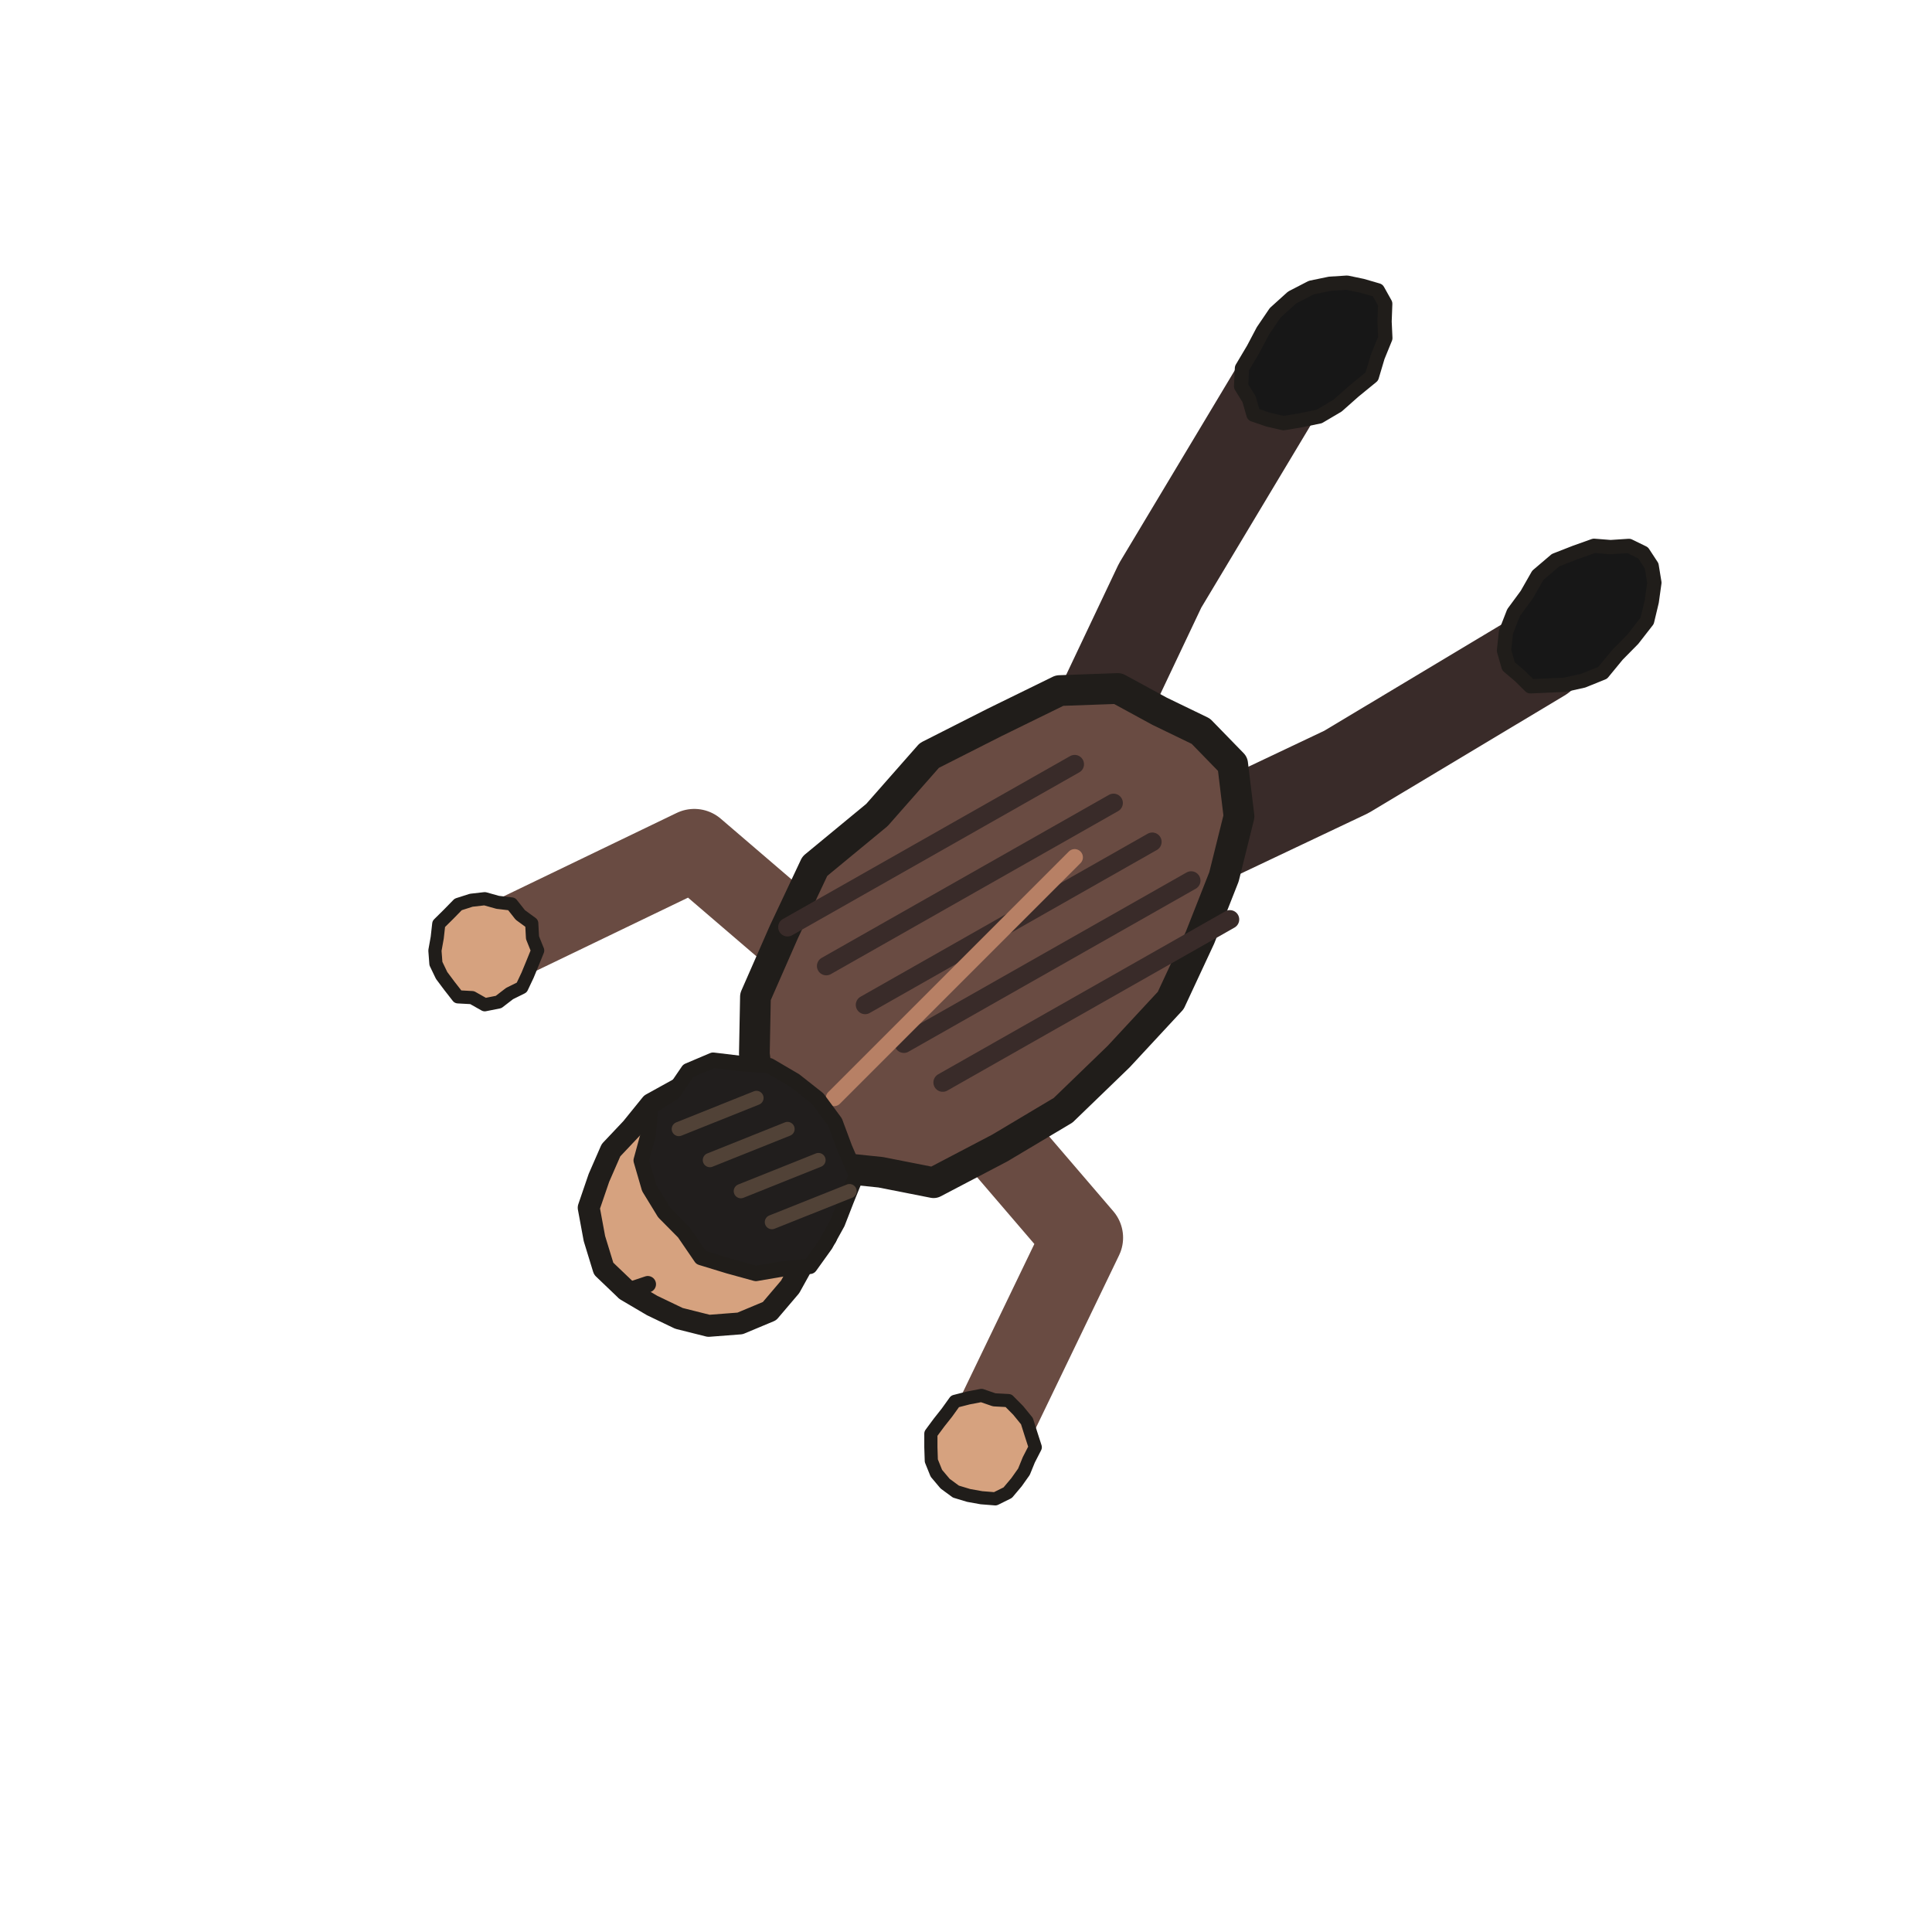
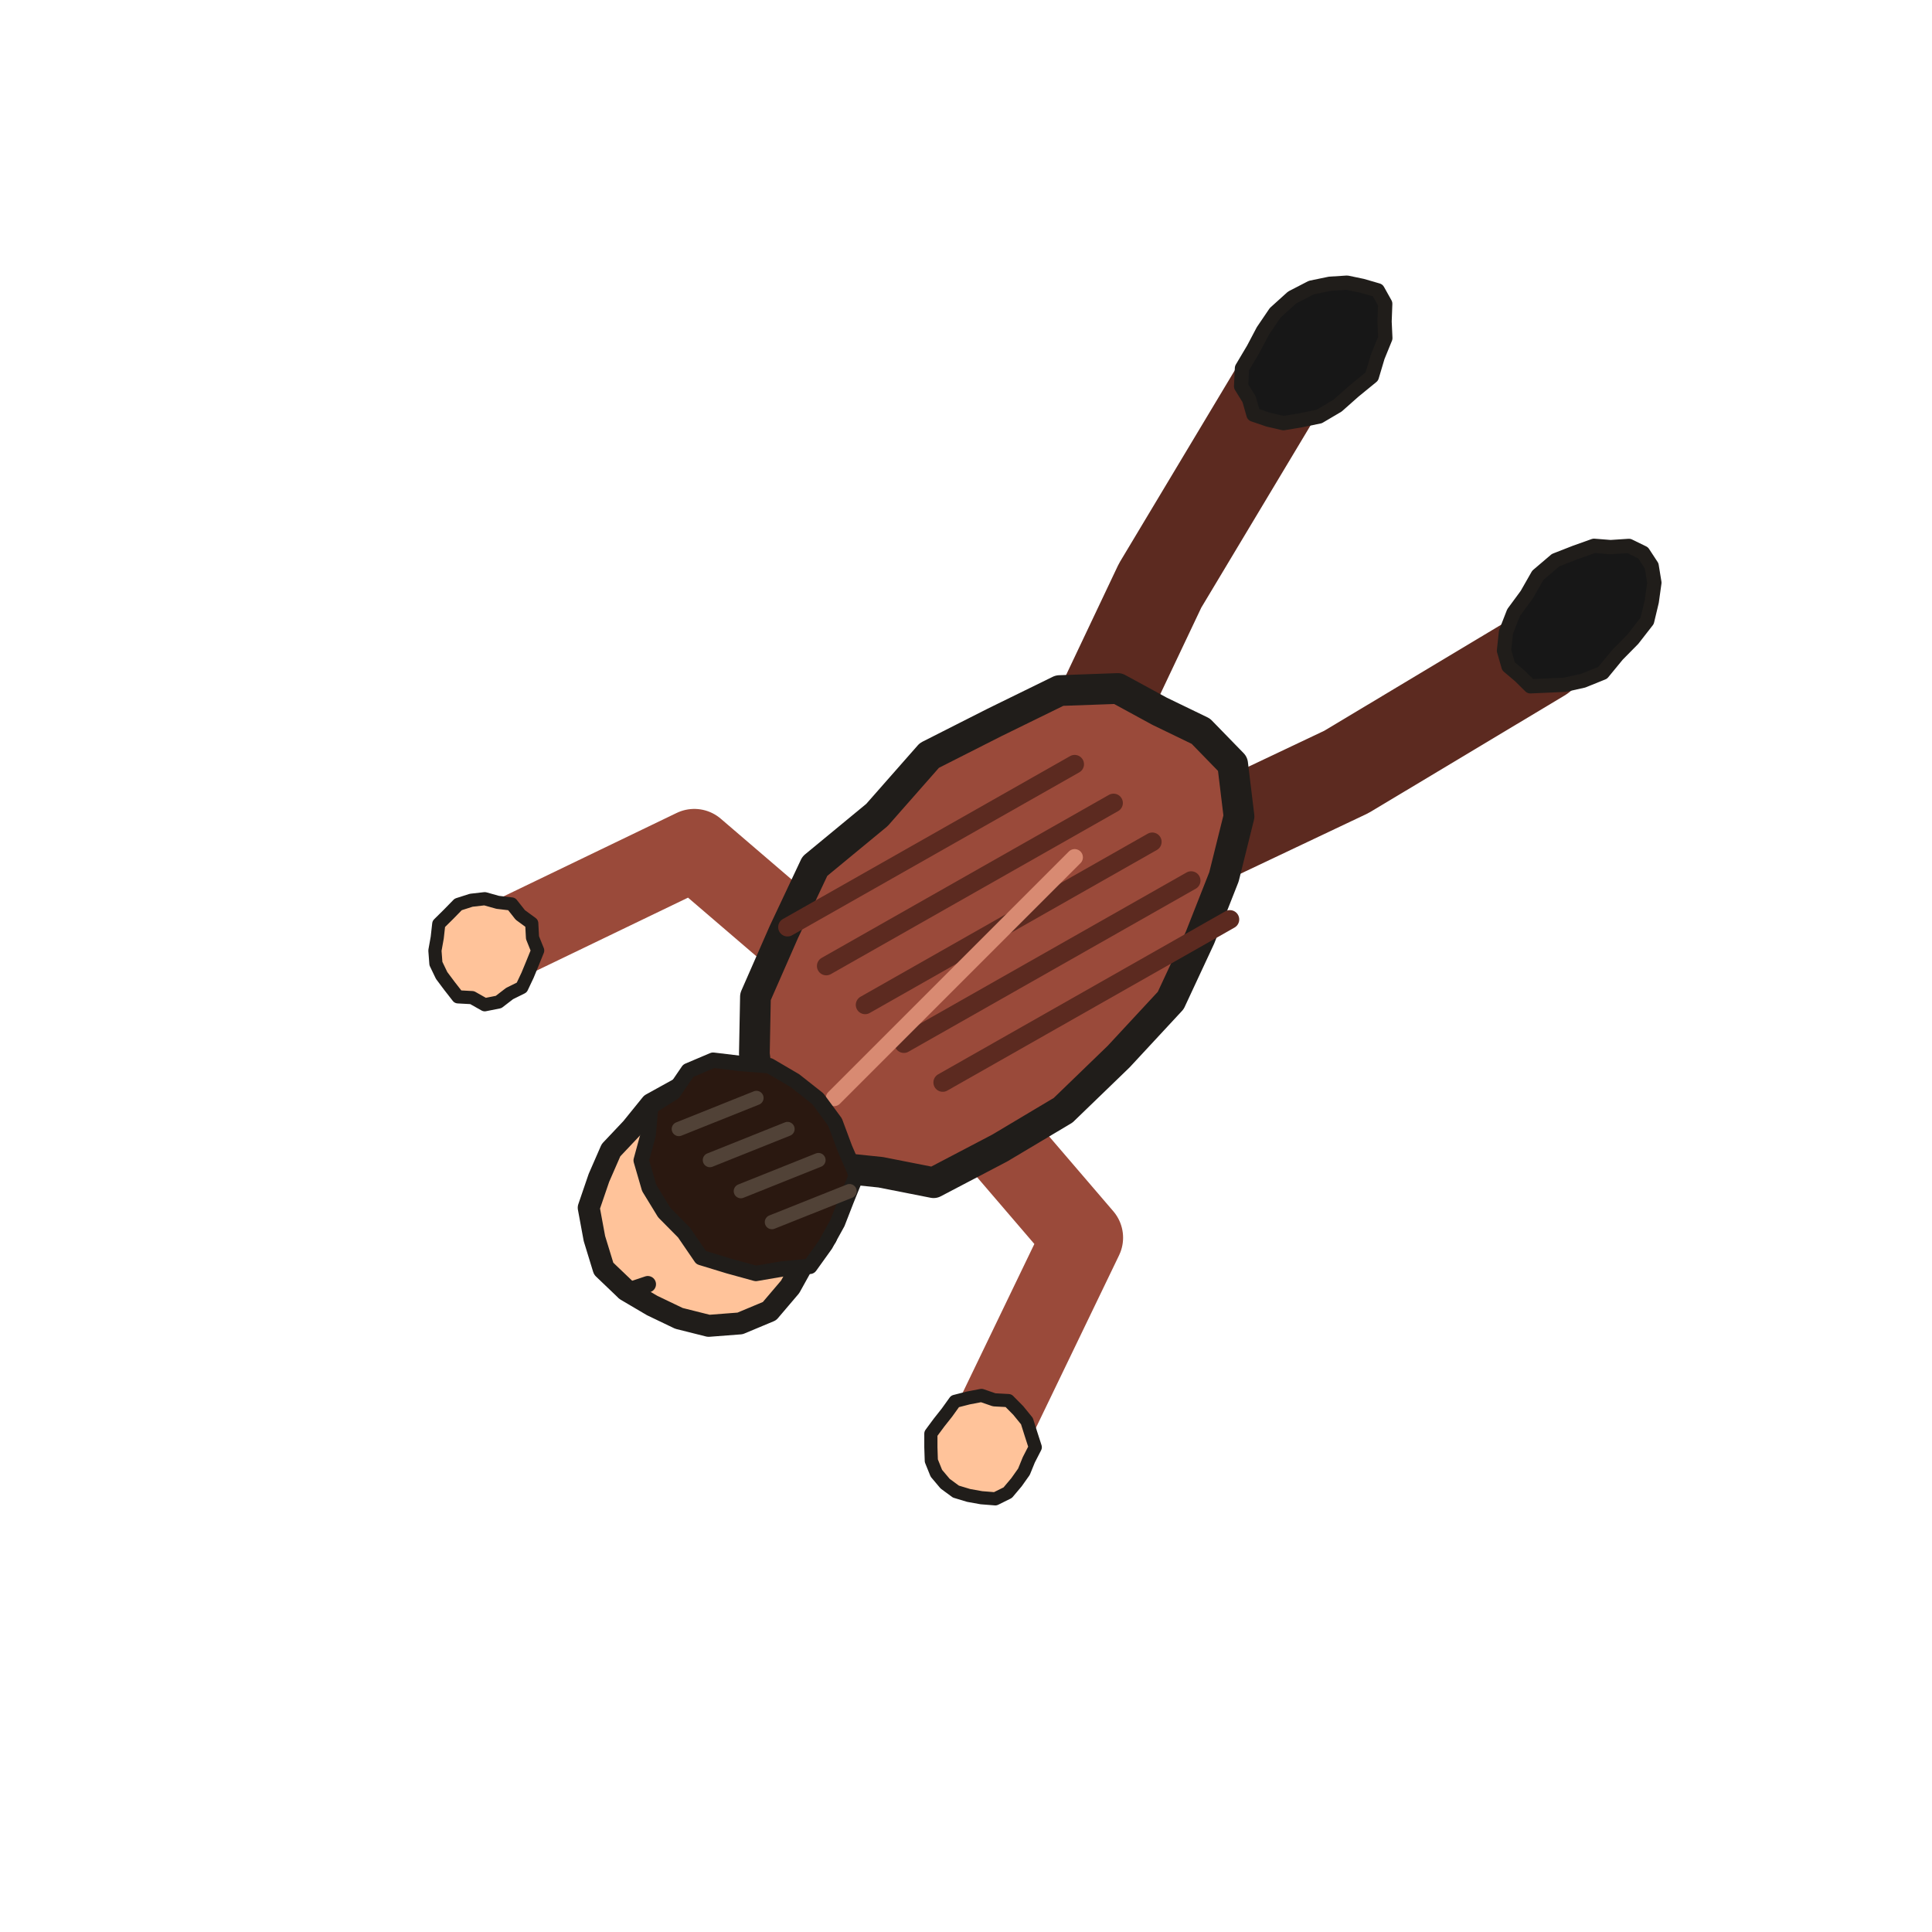
<svg xmlns="http://www.w3.org/2000/svg" width="176" height="176" viewBox="0 0 176 176">
-   <polyline points="109.21,76.69 122.65,70.32 140.33,59.72" fill="none" stroke="#392b29" stroke-width="8.50" stroke-linejoin="round" stroke-linecap="round" />
+   <polyline points="109.21,76.69 122.65,70.32 140.33,59.72" fill="none" stroke="#5c2a20" stroke-width="8.50" stroke-linejoin="round" stroke-linecap="round" />
  <polygon points="138.46,61.58 137.42,60.70 137.01,59.27 137.19,57.58 137.88,55.81 139.08,54.18 140.09,52.41 141.71,51.03 143.50,50.33 145.21,49.72 146.72,49.84 148.39,49.73 149.68,50.36 150.46,51.55 150.71,53.08 150.47,54.80 150.05,56.56 148.75,58.23 147.34,59.66 146.00,61.29 144.22,62.01 142.56,62.38 141.03,62.45 139.41,62.52" fill="#171717" stroke="#201d1a" stroke-width="1.30" stroke-linejoin="round" stroke-linecap="round" />
-   <polyline points="99.31,66.79 105.68,53.35 116.28,35.67" fill="none" stroke="#392b29" stroke-width="8.50" stroke-linejoin="round" stroke-linecap="round" />
+   <polyline points="99.31,66.79 105.68,53.35 116.28,35.67" fill="none" stroke="#5c2a20" stroke-width="8.50" stroke-linejoin="round" stroke-linecap="round" />
  <polygon points="114.19,37.77 113.79,36.37 113.06,35.19 113.14,33.54 114.18,31.79 115.05,30.14 116.17,28.49 117.71,27.10 119.45,26.20 121.14,25.85 122.71,25.75 124.10,26.04 125.51,26.45 126.19,27.67 126.13,29.29 126.20,30.80 125.51,32.49 124.97,34.30 123.33,35.64 121.84,36.96 120.18,37.94 118.53,38.28 116.92,38.55 115.54,38.23" fill="#171717" stroke="#201d1a" stroke-width="1.30" stroke-linejoin="round" stroke-linecap="round" />
-   <polyline points="90.12,102.85 98.61,112.75 89.41,131.84" fill="none" stroke="#694b42" stroke-width="7.40" stroke-linejoin="round" stroke-linecap="round" />
-   <polygon points="86.10,135.16 85.30,134.21 84.84,133.07 84.80,131.84 84.80,130.60 85.54,129.60 86.26,128.69 87.00,127.66 88.21,127.35 89.41,127.12 90.57,127.52 91.87,127.59 92.76,128.49 93.55,129.46 93.92,130.63 94.31,131.84 93.72,132.99 93.28,134.07 92.60,135.03 91.80,135.98 90.67,136.54 89.41,136.44 88.24,136.23 87.08,135.88" fill="#d6a27f" stroke="#201d1a" stroke-width="1.20" stroke-linejoin="round" stroke-linecap="round" />
-   <polyline points="73.15,85.88 63.25,77.39 44.16,86.59" fill="none" stroke="#694b42" stroke-width="7.40" stroke-linejoin="round" stroke-linecap="round" />
-   <polygon points="40.94,89.81 40.23,88.86 39.71,87.78 39.62,86.59 39.83,85.42 39.97,84.17 40.86,83.29 41.74,82.39 42.93,82.01 44.16,81.87 45.34,82.20 46.61,82.35 47.40,83.35 48.44,84.11 48.51,85.42 48.98,86.59 48.51,87.75 48.06,88.84 47.53,89.96 46.42,90.51 45.42,91.28 44.16,91.53 43.01,90.88 41.72,90.81" fill="#d6a27f" stroke="#201d1a" stroke-width="1.20" stroke-linejoin="round" stroke-linecap="round" />
-   <polygon points="71.34,104.66 69.31,100.79 68.72,96.01 68.82,90.80 71.40,84.92 74.23,78.91 79.89,74.24 84.66,68.82 90.58,65.82 96.52,62.91 101.83,62.72 105.63,64.79 109.39,66.61 112.29,69.59 112.87,74.37 111.50,79.88 109.32,85.41 106.65,91.14 101.91,96.25 96.85,101.14 91.08,104.58 85.05,107.74 80.23,106.79 75.49,106.30" fill="#694b42" stroke="#201d1a" stroke-width="2.80" stroke-linejoin="round" stroke-linecap="round" />
-   <polyline points="112.04,83.76 85.88,98.61" fill="none" stroke="#392b29" stroke-width="1.70" stroke-linejoin="round" stroke-linecap="round" />
-   <polyline points="108.51,80.22 82.34,95.07" fill="none" stroke="#392b29" stroke-width="1.70" stroke-linejoin="round" stroke-linecap="round" />
-   <polyline points="104.97,76.69 78.81,91.54" fill="none" stroke="#392b29" stroke-width="1.70" stroke-linejoin="round" stroke-linecap="round" />
-   <polyline points="101.44,73.15 75.27,88.00" fill="none" stroke="#392b29" stroke-width="1.70" stroke-linejoin="round" stroke-linecap="round" />
-   <polyline points="97.90,69.62 71.74,84.46" fill="none" stroke="#392b29" stroke-width="1.70" stroke-linejoin="round" stroke-linecap="round" />
-   <polyline points="97.90,78.10 75.98,100.02" fill="none" stroke="#b78065" stroke-width="1.50" stroke-linejoin="round" stroke-linecap="round" />
-   <polygon points="57.05,117.54 54.99,115.57 54.15,112.83 53.63,110.02 54.56,107.30 55.66,104.78 57.54,102.79 59.33,100.58 61.88,99.17 64.77,98.95 67.44,99.88 70.15,100.53 71.96,102.62 73.97,104.49 75.12,107.03 74.70,109.83 75.26,112.67 73.30,114.85 71.98,117.23 70.10,119.44 67.42,120.56 64.56,120.78 61.85,120.10 59.41,118.93" fill="#d6a27f" stroke="#201d1a" stroke-width="2.00" stroke-linejoin="round" stroke-linecap="round" />
-   <polygon points="62.31,112.28 60.51,110.46 59.14,108.22 58.41,105.71 59.05,103.36 59.27,100.83 61.34,99.53 62.70,97.54 64.96,96.58 67.55,96.89 70.09,97.08 72.41,98.44 74.50,100.09 76.07,102.22 76.96,104.61 78.02,107.06 77.10,109.33 76.29,111.41 75.20,113.38 73.78,115.36 71.25,115.60 68.86,116.01 66.39,115.33 63.87,114.56" fill="#211e1d" stroke="#201d1a" stroke-width="1.40" stroke-linejoin="round" stroke-linecap="round" />
+   <polyline points="90.12,102.85 98.61,112.75 89.41,131.84" fill="none" stroke="#9a4a3a" stroke-width="7.40" stroke-linejoin="round" stroke-linecap="round" />
+   <polygon points="86.10,135.16 85.30,134.21 84.84,133.07 84.80,131.84 84.80,130.60 85.54,129.60 86.26,128.69 87.00,127.66 88.21,127.35 89.41,127.12 90.57,127.52 91.87,127.59 92.76,128.49 93.55,129.46 93.92,130.63 94.31,131.84 93.72,132.99 93.28,134.07 92.60,135.03 91.80,135.98 90.67,136.54 89.41,136.44 88.24,136.23 87.08,135.88" fill="#ffc39a" stroke="#201d1a" stroke-width="1.20" stroke-linejoin="round" stroke-linecap="round" />
+   <polyline points="73.15,85.88 63.25,77.39 44.16,86.59" fill="none" stroke="#9a4a3a" stroke-width="7.40" stroke-linejoin="round" stroke-linecap="round" />
+   <polygon points="40.94,89.81 40.23,88.86 39.71,87.78 39.62,86.59 39.83,85.42 39.97,84.17 40.86,83.29 41.74,82.39 42.93,82.01 44.16,81.87 45.34,82.20 46.61,82.35 47.40,83.35 48.44,84.11 48.51,85.42 48.98,86.59 48.51,87.75 48.06,88.84 47.53,89.96 46.42,90.51 45.42,91.28 44.16,91.53 43.01,90.88 41.72,90.81" fill="#ffc39a" stroke="#201d1a" stroke-width="1.20" stroke-linejoin="round" stroke-linecap="round" />
+   <polygon points="71.34,104.66 69.31,100.79 68.72,96.01 68.82,90.80 71.40,84.92 74.23,78.91 79.89,74.24 84.66,68.82 90.58,65.82 96.52,62.91 101.83,62.72 105.63,64.79 109.39,66.61 112.29,69.59 112.87,74.37 111.50,79.88 109.32,85.41 106.65,91.14 101.91,96.25 96.85,101.14 91.08,104.58 85.05,107.74 80.23,106.79 75.49,106.30" fill="#9a4a3a" stroke="#201d1a" stroke-width="2.80" stroke-linejoin="round" stroke-linecap="round" />
+   <polyline points="112.04,83.76 85.88,98.61" fill="none" stroke="#5c2a20" stroke-width="1.70" stroke-linejoin="round" stroke-linecap="round" />
+   <polyline points="108.51,80.22 82.34,95.07" fill="none" stroke="#5c2a20" stroke-width="1.70" stroke-linejoin="round" stroke-linecap="round" />
+   <polyline points="104.97,76.69 78.81,91.54" fill="none" stroke="#5c2a20" stroke-width="1.70" stroke-linejoin="round" stroke-linecap="round" />
+   <polyline points="101.44,73.15 75.27,88.00" fill="none" stroke="#5c2a20" stroke-width="1.70" stroke-linejoin="round" stroke-linecap="round" />
+   <polyline points="97.90,69.62 71.74,84.46" fill="none" stroke="#5c2a20" stroke-width="1.70" stroke-linejoin="round" stroke-linecap="round" />
+   <polyline points="97.90,78.10 75.98,100.02" fill="none" stroke="#d88a72" stroke-width="1.50" stroke-linejoin="round" stroke-linecap="round" />
+   <polygon points="57.05,117.54 54.99,115.57 54.15,112.83 53.63,110.02 54.56,107.30 55.66,104.78 57.54,102.79 59.33,100.58 61.88,99.17 64.77,98.95 67.44,99.88 70.15,100.53 71.96,102.62 73.97,104.49 75.12,107.03 74.70,109.83 75.26,112.67 73.30,114.85 71.98,117.23 70.10,119.44 67.42,120.56 64.56,120.78 61.85,120.10 59.41,118.93" fill="#ffc39a" stroke="#201d1a" stroke-width="2.00" stroke-linejoin="round" stroke-linecap="round" />
+   <polygon points="62.31,112.28 60.51,110.46 59.14,108.22 58.41,105.71 59.05,103.36 59.27,100.83 61.34,99.53 62.70,97.54 64.96,96.58 67.55,96.89 70.09,97.08 72.41,98.44 74.50,100.09 76.07,102.22 76.96,104.61 78.02,107.06 77.10,109.33 76.29,111.41 75.20,113.38 73.78,115.36 71.25,115.60 68.86,116.01 66.39,115.33 63.87,114.56" fill="#2a1810" stroke="#201d1a" stroke-width="1.40" stroke-linejoin="round" stroke-linecap="round" />
  <polyline points="77.39,108.51 70.32,111.33" fill="none" stroke="#514237" stroke-width="1.30" stroke-linejoin="round" stroke-linecap="round" />
  <polyline points="74.56,105.68 67.49,108.51" fill="none" stroke="#514237" stroke-width="1.30" stroke-linejoin="round" stroke-linecap="round" />
  <polyline points="71.74,102.85 64.67,105.68" fill="none" stroke="#514237" stroke-width="1.30" stroke-linejoin="round" stroke-linecap="round" />
  <polyline points="68.91,100.02 61.84,102.85" fill="none" stroke="#514237" stroke-width="1.30" stroke-linejoin="round" stroke-linecap="round" />
  <polyline points="59.01,116.99 56.89,117.70" fill="none" stroke="#201d1a" stroke-width="1.50" stroke-linejoin="round" stroke-linecap="round" />
</svg>
